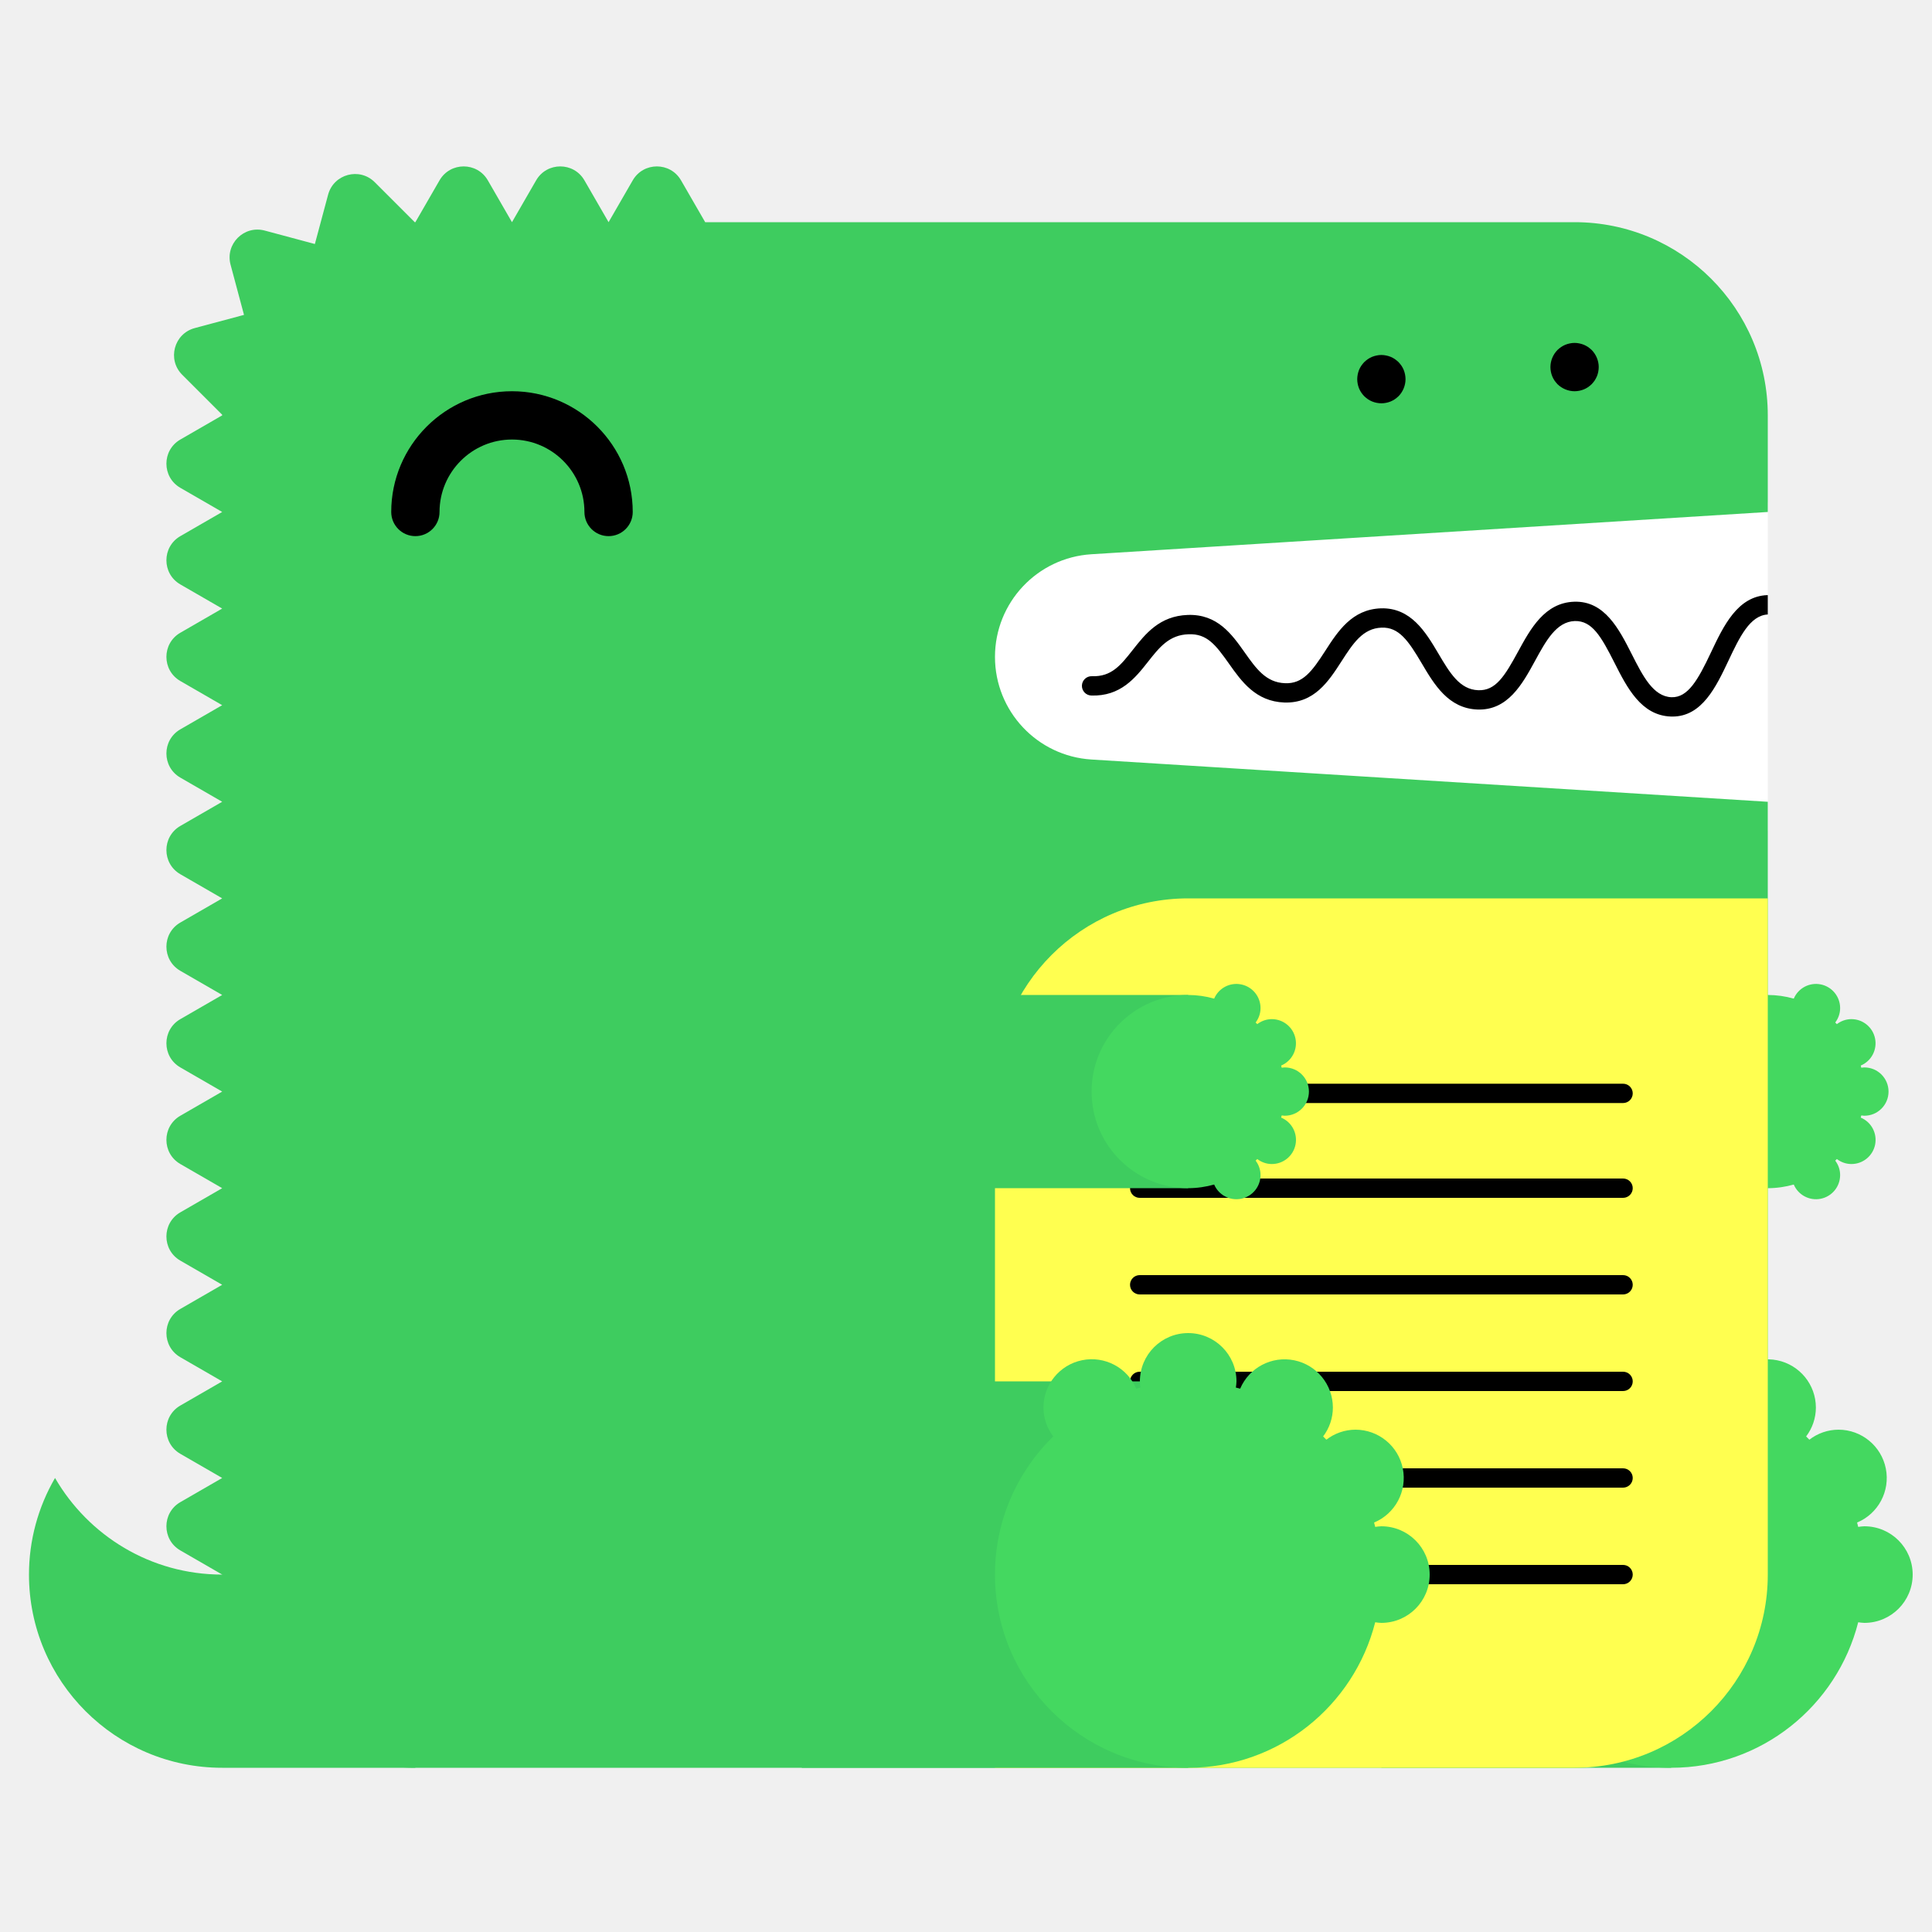
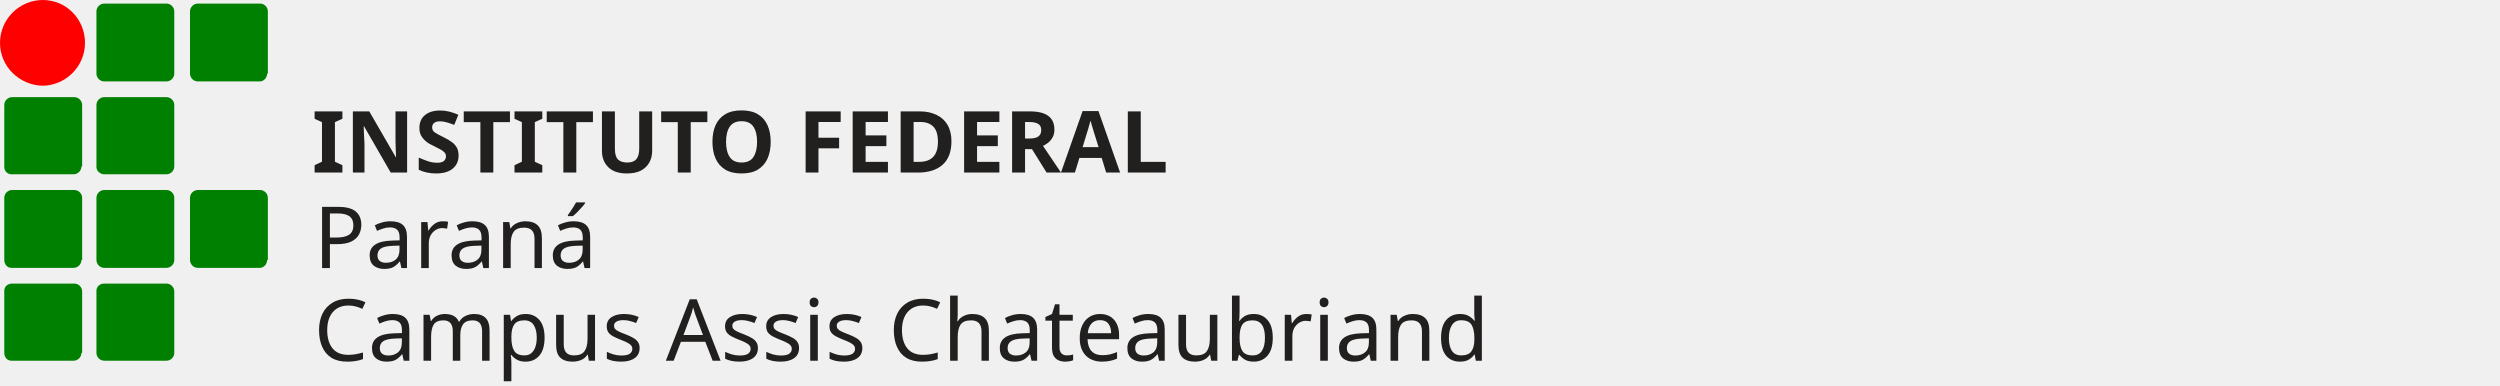
- <svg xmlns="http://www.w3.org/2000/svg" width="200" height="200" viewBox="0 0 200 200">
-   <g fill="none" fill-rule="evenodd">
-     <path fill="#FFF" d="M99 52h84v34H99z" />
-     <path d="M23 163c-7.398 0-13.843-4.027-17.303-10A19.886 19.886 0 0 0 3 163c0 11.046 8.954 20 20 20h20v-20H23z" fill="#3ECC5F" />
-     <path d="M112.98 57.376L183 53V43c0-11.046-8.954-20-20-20H73l-2.5-4.33c-1.112-1.925-3.889-1.925-5 0L63 23l-2.5-4.33c-1.111-1.925-3.889-1.925-5 0L53 23l-2.5-4.33c-1.111-1.925-3.889-1.925-5 0L43 23c-.022 0-.042.003-.065.003l-4.142-4.141c-1.57-1.571-4.252-.853-4.828 1.294l-1.369 5.104-5.192-1.392c-2.148-.575-4.111 1.389-3.535 3.536l1.39 5.193-5.102 1.367c-2.148.576-2.867 3.259-1.296 4.83l4.142 4.142c0 .021-.003.042-.003.064l-4.33 2.5c-1.925 1.111-1.925 3.889 0 5L23 53l-4.33 2.5c-1.925 1.111-1.925 3.889 0 5L23 63l-4.33 2.5c-1.925 1.111-1.925 3.889 0 5L23 73l-4.33 2.5c-1.925 1.111-1.925 3.889 0 5L23 83l-4.33 2.5c-1.925 1.111-1.925 3.889 0 5L23 93l-4.33 2.5c-1.925 1.111-1.925 3.889 0 5L23 103l-4.33 2.5c-1.925 1.111-1.925 3.889 0 5L23 113l-4.33 2.5c-1.925 1.111-1.925 3.889 0 5L23 123l-4.33 2.5c-1.925 1.111-1.925 3.889 0 5L23 133l-4.33 2.5c-1.925 1.111-1.925 3.889 0 5L23 143l-4.33 2.5c-1.925 1.111-1.925 3.889 0 5L23 153l-4.33 2.5c-1.925 1.111-1.925 3.889 0 5L23 163c0 11.046 8.954 20 20 20h120c11.046 0 20-8.954 20-20V83l-70.02-4.376A10.645 10.645 0 0 1 103 68c0-5.621 4.37-10.273 9.98-10.624" fill="#3ECC5F" />
-     <path fill="#3ECC5F" d="M143 183h30v-40h-30z" />
-     <path d="M193 158c-.219 0-.428.037-.639.064-.038-.15-.074-.301-.116-.451A5 5 0 0 0 190.32 148a4.96 4.96 0 0 0-3.016 1.036 26.531 26.531 0 0 0-.335-.336 4.955 4.955 0 0 0 1.011-2.987 5 5 0 0 0-9.599-1.959c-.148-.042-.297-.077-.445-.115.027-.211.064-.42.064-.639a5 5 0 0 0-5-5 5 5 0 0 0-5 5c0 .219.037.428.064.639-.148.038-.297.073-.445.115a4.998 4.998 0 0 0-9.599 1.959c0 1.125.384 2.151 1.011 2.987-3.717 3.632-6.031 8.693-6.031 14.3 0 11.046 8.954 20 20 20 9.339 0 17.16-6.41 19.361-15.064.211.027.42.064.639.064a5 5 0 0 0 5-5 5 5 0 0 0-5-5" fill="#44D860" />
-     <path fill="#3ECC5F" d="M153 123h30v-20h-30z" />
-     <path d="M193 115.5a2.5 2.5 0 1 0 0-5c-.109 0-.214.019-.319.032-.02-.075-.037-.15-.058-.225a2.501 2.501 0 0 0-.963-4.807c-.569 0-1.088.197-1.508.518a6.653 6.653 0 0 0-.168-.168c.314-.417.506-.931.506-1.494a2.5 2.5 0 0 0-4.8-.979A9.987 9.987 0 0 0 183 103c-5.522 0-10 4.478-10 10s4.478 10 10 10c.934 0 1.833-.138 2.69-.377a2.5 2.5 0 0 0 4.8-.979c0-.563-.192-1.077-.506-1.494.057-.055.113-.111.168-.168.42.321.939.518 1.508.518a2.5 2.5 0 0 0 .963-4.807c.021-.074.038-.15.058-.225.105.013.21.032.319.032" fill="#44D860" />
-     <path d="M63 55.5a2.5 2.5 0 0 1-2.5-2.5c0-4.136-3.364-7.5-7.5-7.5s-7.5 3.364-7.5 7.5a2.5 2.5 0 1 1-5 0c0-6.893 5.607-12.5 12.5-12.5S65.5 46.107 65.5 53a2.5 2.5 0 0 1-2.5 2.5" fill="#000" />
-     <path d="M103 183h60c11.046 0 20-8.954 20-20V93h-60c-11.046 0-20 8.954-20 20v70z" fill="#FFFF50" />
-     <path d="M168.02 124h-50.04a1 1 0 1 1 0-2h50.04a1 1 0 1 1 0 2m0 20h-50.04a1 1 0 1 1 0-2h50.04a1 1 0 1 1 0 2m0 20h-50.04a1 1 0 1 1 0-2h50.04a1 1 0 1 1 0 2m0-49.814h-50.04a1 1 0 1 1 0-2h50.04a1 1 0 1 1 0 2m0 19.814h-50.04a1 1 0 1 1 0-2h50.04a1 1 0 1 1 0 2m0 20h-50.04a1 1 0 1 1 0-2h50.04a1 1 0 1 1 0 2M183 61.611c-.012 0-.022-.006-.034-.005-3.09.105-4.552 3.196-5.842 5.923-1.346 2.85-2.387 4.703-4.093 4.647-1.889-.068-2.969-2.202-4.113-4.46-1.314-2.594-2.814-5.536-5.963-5.426-3.046.104-4.513 2.794-5.807 5.167-1.377 2.528-2.314 4.065-4.121 3.994-1.927-.07-2.951-1.805-4.136-3.813-1.321-2.236-2.848-4.75-5.936-4.664-2.994.103-4.465 2.385-5.763 4.4-1.373 2.13-2.335 3.428-4.165 3.351-1.973-.07-2.992-1.51-4.171-3.177-1.324-1.873-2.816-3.993-5.895-3.89-2.928.1-4.399 1.97-5.696 3.618-1.232 1.564-2.194 2.802-4.229 2.724a1 1 0 0 0-.072 2c3.017.101 4.545-1.8 5.872-3.487 1.177-1.496 2.193-2.787 4.193-2.855 1.926-.082 2.829 1.115 4.195 3.045 1.297 1.834 2.769 3.914 5.731 4.021 3.103.104 4.596-2.215 5.918-4.267 1.182-1.834 2.202-3.417 4.15-3.484 1.793-.067 2.769 1.35 4.145 3.681 1.297 2.197 2.766 4.686 5.787 4.796 3.125.108 4.634-2.62 5.949-5.035 1.139-2.088 2.214-4.06 4.119-4.126 1.793-.042 2.728 1.595 4.111 4.33 1.292 2.553 2.757 5.445 5.825 5.556l.169.003c3.064 0 4.518-3.075 5.805-5.794 1.139-2.41 2.217-4.68 4.067-4.773v-2z" fill="#000" />
-     <path fill="#3ECC5F" d="M83 183h40v-40H83z" />
-     <path d="M143 158c-.219 0-.428.037-.639.064-.038-.15-.074-.301-.116-.451A5 5 0 0 0 140.32 148a4.96 4.96 0 0 0-3.016 1.036 26.531 26.531 0 0 0-.335-.336 4.955 4.955 0 0 0 1.011-2.987 5 5 0 0 0-9.599-1.959c-.148-.042-.297-.077-.445-.115.027-.211.064-.42.064-.639a5 5 0 0 0-5-5 5 5 0 0 0-5 5c0 .219.037.428.064.639-.148.038-.297.073-.445.115a4.998 4.998 0 0 0-9.599 1.959c0 1.125.384 2.151 1.011 2.987-3.717 3.632-6.031 8.693-6.031 14.3 0 11.046 8.954 20 20 20 9.339 0 17.16-6.41 19.361-15.064.211.027.42.064.639.064a5 5 0 0 0 5-5 5 5 0 0 0-5-5" fill="#44D860" />
-     <path fill="#3ECC5F" d="M83 123h40v-20H83z" />
-     <path d="M133 115.5a2.5 2.5 0 1 0 0-5c-.109 0-.214.019-.319.032-.02-.075-.037-.15-.058-.225a2.501 2.501 0 0 0-.963-4.807c-.569 0-1.088.197-1.508.518a6.653 6.653 0 0 0-.168-.168c.314-.417.506-.931.506-1.494a2.5 2.5 0 0 0-4.8-.979A9.987 9.987 0 0 0 123 103c-5.522 0-10 4.478-10 10s4.478 10 10 10c.934 0 1.833-.138 2.69-.377a2.5 2.5 0 0 0 4.8-.979c0-.563-.192-1.077-.506-1.494.057-.055.113-.111.168-.168.42.321.939.518 1.508.518a2.5 2.5 0 0 0 .963-4.807c.021-.074.038-.15.058-.225.105.013.21.032.319.032" fill="#44D860" />
-     <path d="M143 41.75c-.16 0-.33-.02-.49-.05a2.52 2.52 0 0 1-.47-.14c-.15-.06-.29-.14-.431-.23-.13-.09-.259-.2-.38-.31-.109-.12-.219-.24-.309-.38s-.17-.28-.231-.43a2.619 2.619 0 0 1-.189-.96c0-.16.02-.33.05-.49.03-.16.08-.31.139-.47.061-.15.141-.29.231-.43.09-.13.2-.26.309-.38.121-.11.25-.22.38-.31.141-.09.281-.17.431-.23.149-.06.31-.11.47-.14.32-.07.65-.07.98 0 .159.03.32.08.47.14.149.06.29.14.43.23.13.09.259.2.38.31.11.12.22.25.31.38.09.14.17.28.23.43.06.16.11.31.14.47.029.16.05.33.05.49 0 .66-.271 1.31-.73 1.77-.121.11-.25.22-.38.31-.14.09-.281.17-.43.23a2.565 2.565 0 0 1-.96.19m20-1.25c-.66 0-1.3-.27-1.771-.73a3.802 3.802 0 0 1-.309-.38c-.09-.14-.17-.28-.231-.43a2.619 2.619 0 0 1-.189-.96c0-.66.27-1.3.729-1.77.121-.11.25-.22.38-.31.141-.09.281-.17.431-.23.149-.06.31-.11.47-.14.32-.07.66-.07.98 0 .159.03.32.08.47.14.149.06.29.14.43.23.13.09.259.2.38.31.459.47.73 1.11.73 1.77 0 .16-.021.33-.05.49-.03.16-.08.32-.14.47-.07.15-.14.29-.23.43-.09.13-.2.26-.31.38-.121.11-.25.22-.38.31-.14.09-.281.17-.43.23a2.565 2.565 0 0 1-.96.19" fill="#000" />
-   </g>
+ <svg xmlns="http://www.w3.org/2000/svg" style="width: 150px; vertical-align: middle; font-family: 'Poppins', sans-serif;" viewBox="0 0 350 54" role="img" aria-label="[title + description]">
+   <path style="fill: green" d="M37.4 36.4c0 0.6-0.5 1.1-1 1.1h-8.7c-0.6 0-1.1-0.5-1.1-1.1v-8.7c0-0.6 0.5-1.1 1.1-1.1h8.7c0.6 0 1.1 0.5 1.1 1.1V36.4z" />
+   <path style="fill: green" d="M24.4 10.3c0 0.6-0.5 1.1-1.1 1.1h-8.7c-0.6 0-1.1-0.5-1.1-1.1V1.6c0-0.6 0.5-1.1 1.1-1.1h8.7c0.6 0 1.1 0.5 1.1 1.1V10.3z" />
+   <path style="fill: green" d="M37.4 10.3c0 0.6-0.5 1.1-1 1.1h-8.7c-0.6 0-1.1-0.5-1.1-1.1V1.6c0-0.6 0.5-1.1 1.1-1.1h8.7c0.6 0 1.1 0.5 1.1 1.1V10.3z" />
+   <path style="fill: green" d="M11.4 23.3c0 0.6-0.5 1.1-1.1 1.1H1.6c-0.6 0-1-0.5-1-1v-8.7c0-0.6 0.5-1.1 1.1-1.1h8.7c0.6 0 1.1 0.5 1.1 1.1V23.3z" />
+   <path style="fill: green" d="M24.4 23.3c0 0.6-0.5 1.1-1.1 1.1h-8.7c-0.6 0-1.1-0.5-1.1-1v-8.7c0-0.6 0.5-1.1 1.1-1.1h8.7c0.6 0 1.1 0.5 1.1 1.1V23.3z" />
+   <path style="fill: green" d="M11.4 36.4c0 0.6-0.5 1.1-1.1 1.1H1.6c-0.6 0-1-0.5-1-1.1v-8.7c0-0.6 0.5-1.1 1.1-1.1h8.7c0.6 0 1.1 0.5 1.1 1.1V36.4z" />
+   <path style="fill: green" d="M24.4 36.4c0 0.6-0.5 1.1-1.1 1.1h-8.7c-0.6 0-1.1-0.5-1.1-1.1v-8.7c0-0.6 0.5-1.1 1.1-1.1h8.7c0.6 0 1.1 0.5 1.1 1.1V36.4z" />
+   <path style="fill: green" d="M11.4 49.4c0 0.6-0.5 1.1-1.1 1.1H1.6c-0.6 0-1-0.5-1-1.1v-8.7c0-0.6 0.5-1 1.1-1h8.7c0.6 0 1.1 0.5 1.1 1.1V49.4z" />
+   <path style="fill: green" d="M24.4 49.4c0 0.6-0.5 1.1-1.1 1.1h-8.7c-0.6 0-1.1-0.5-1.1-1.1v-8.7c0-0.6 0.5-1 1.1-1h8.7c0.6 0 1.1 0.5 1.1 1.1V49.4z" />
+   <path style="fill: red" d="M11.9 6c0 3.3-2.7 6-6 6C2.7 11.9 0 9.3 0 6S2.7 0 6 0C9.3 0 11.9 2.7 11.9 6" />
+   <text transform="matrix(1 0 0 1 43.6553 24.1582)">
+     <tspan style="font-size: 1.3rem; font-weight: 700; fill: #221F1F;">INSTITUTO FEDERAL</tspan>
+   </text>
+   <text transform="matrix(1.0017 0 0 1 43.9331 37.5249)" style="font-size: 1rem; fill: #221F1F">  Paraná</text>
+   <text transform="matrix(1.0017 0 0 1 43.9326 50.5059)" style="font-size: 1rem; fill: #221F1F">  Campus Assis Chateaubriand</text>
</svg>
